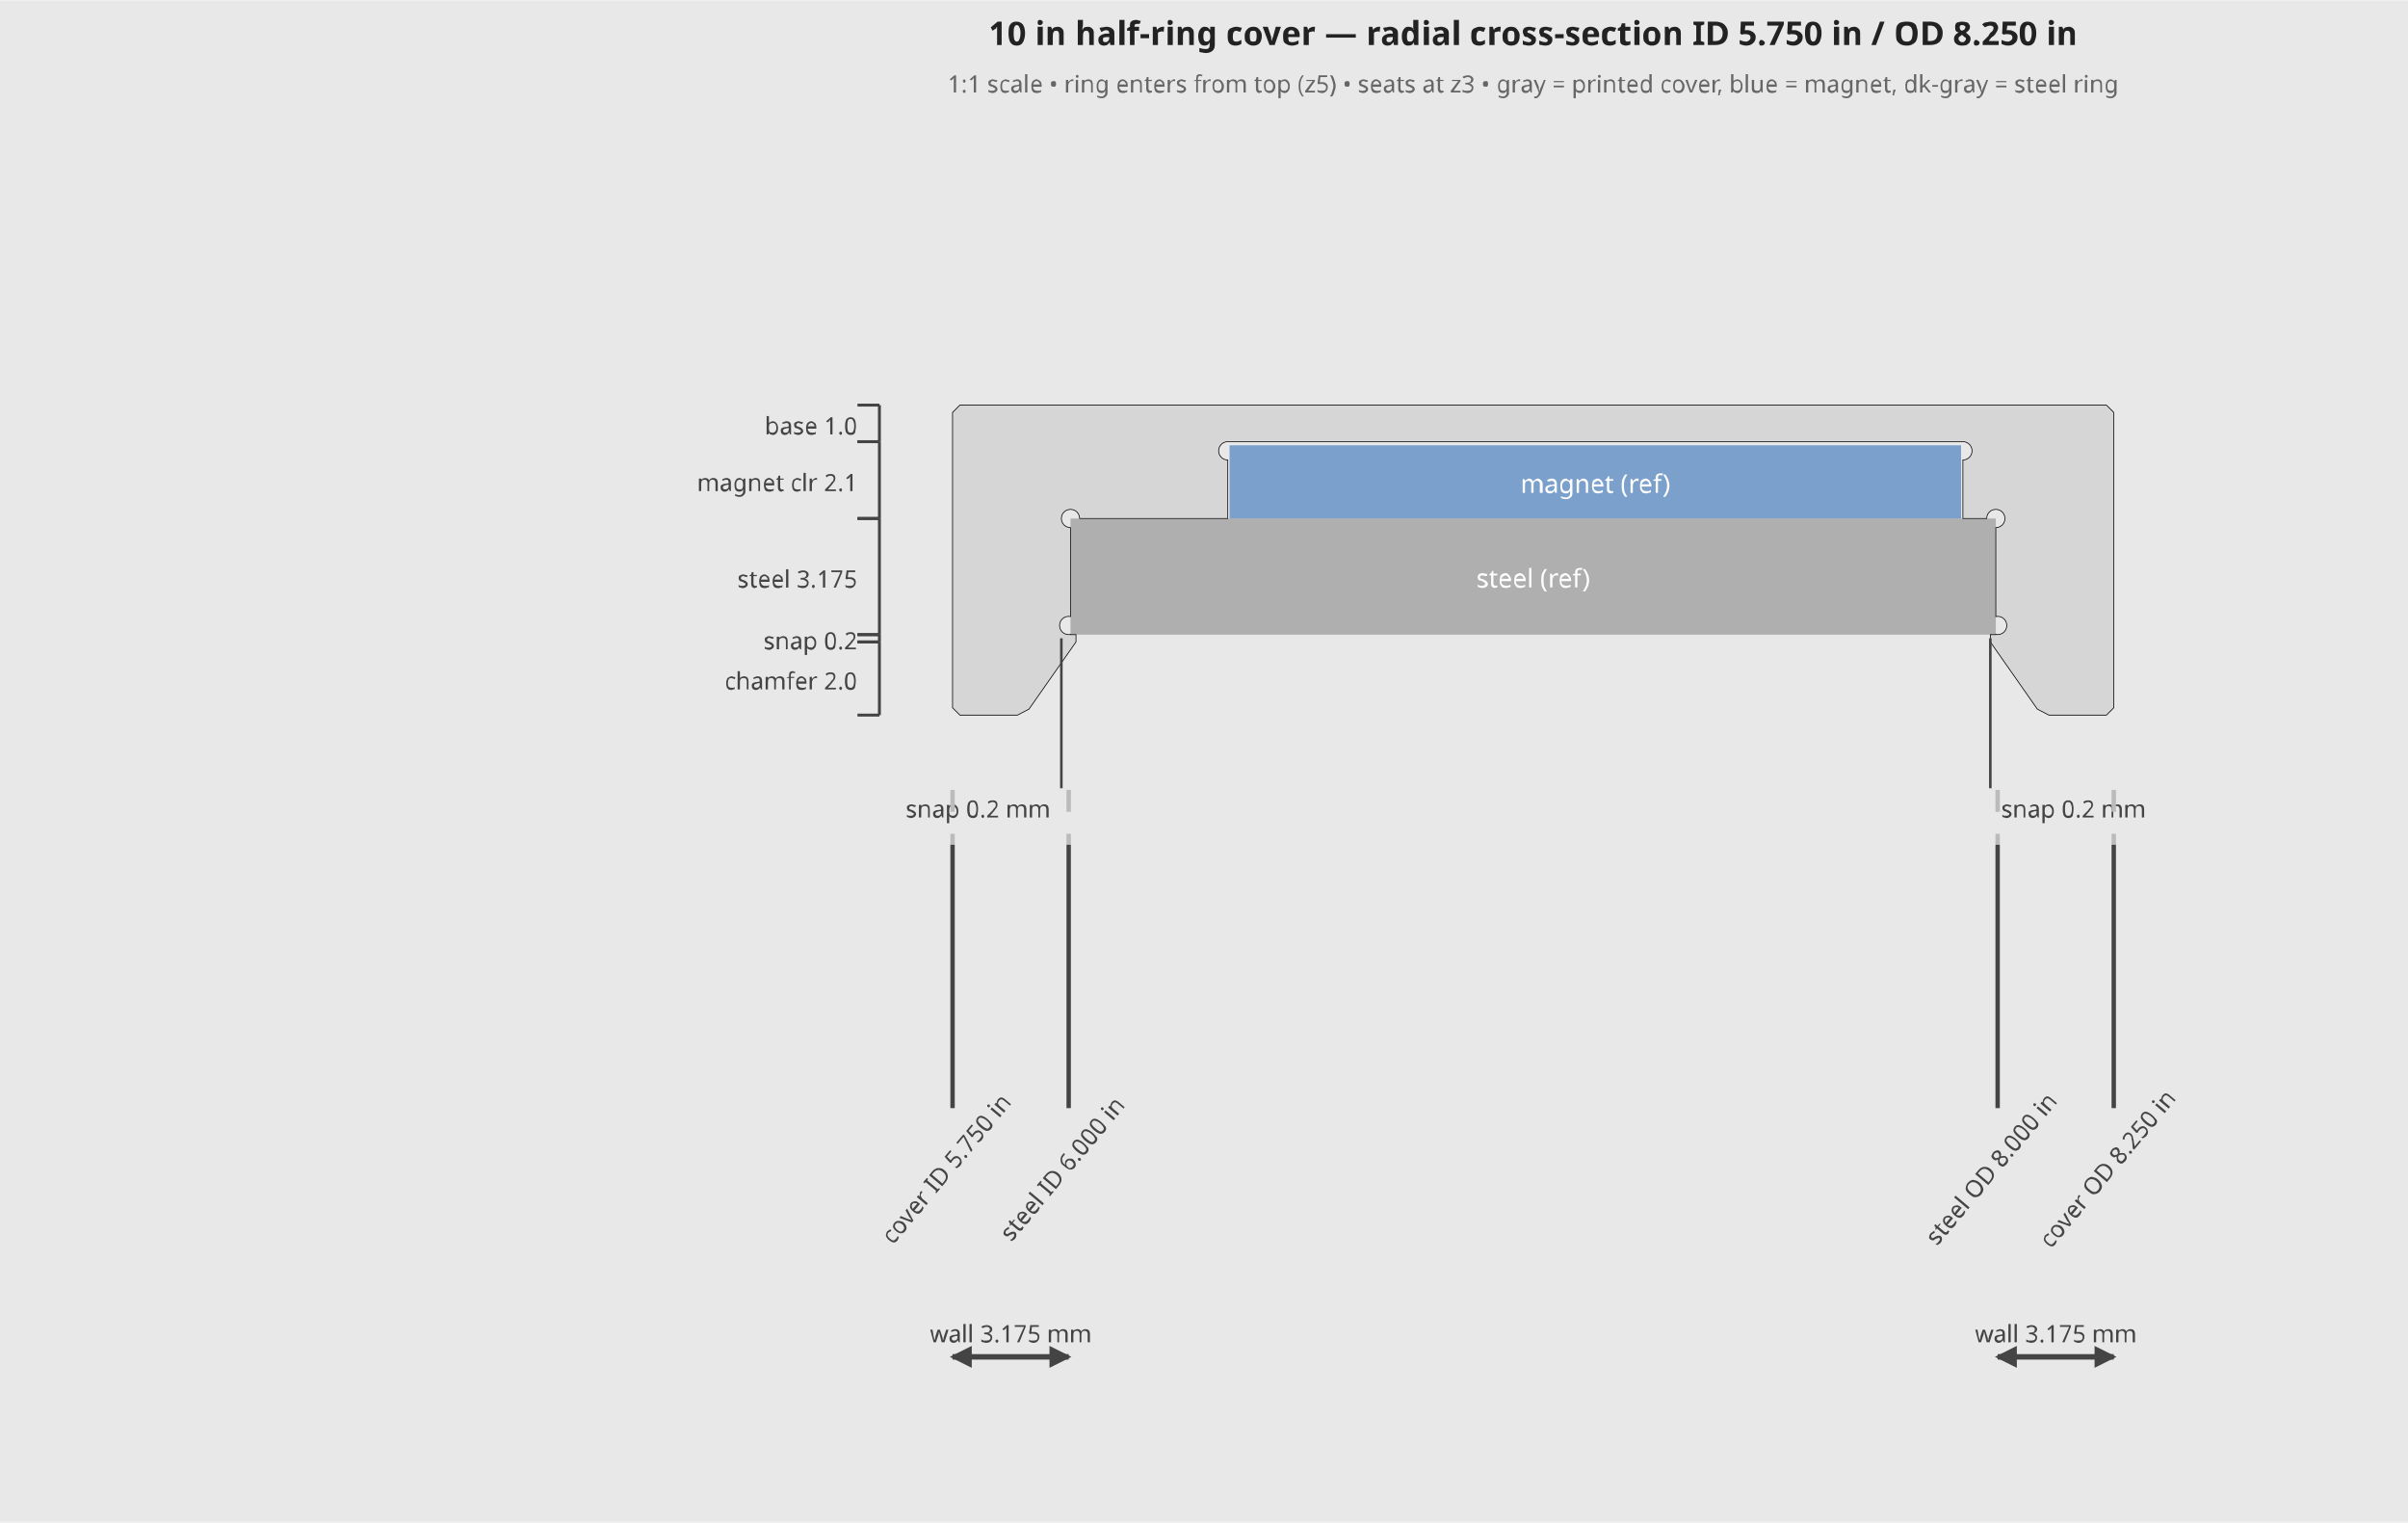
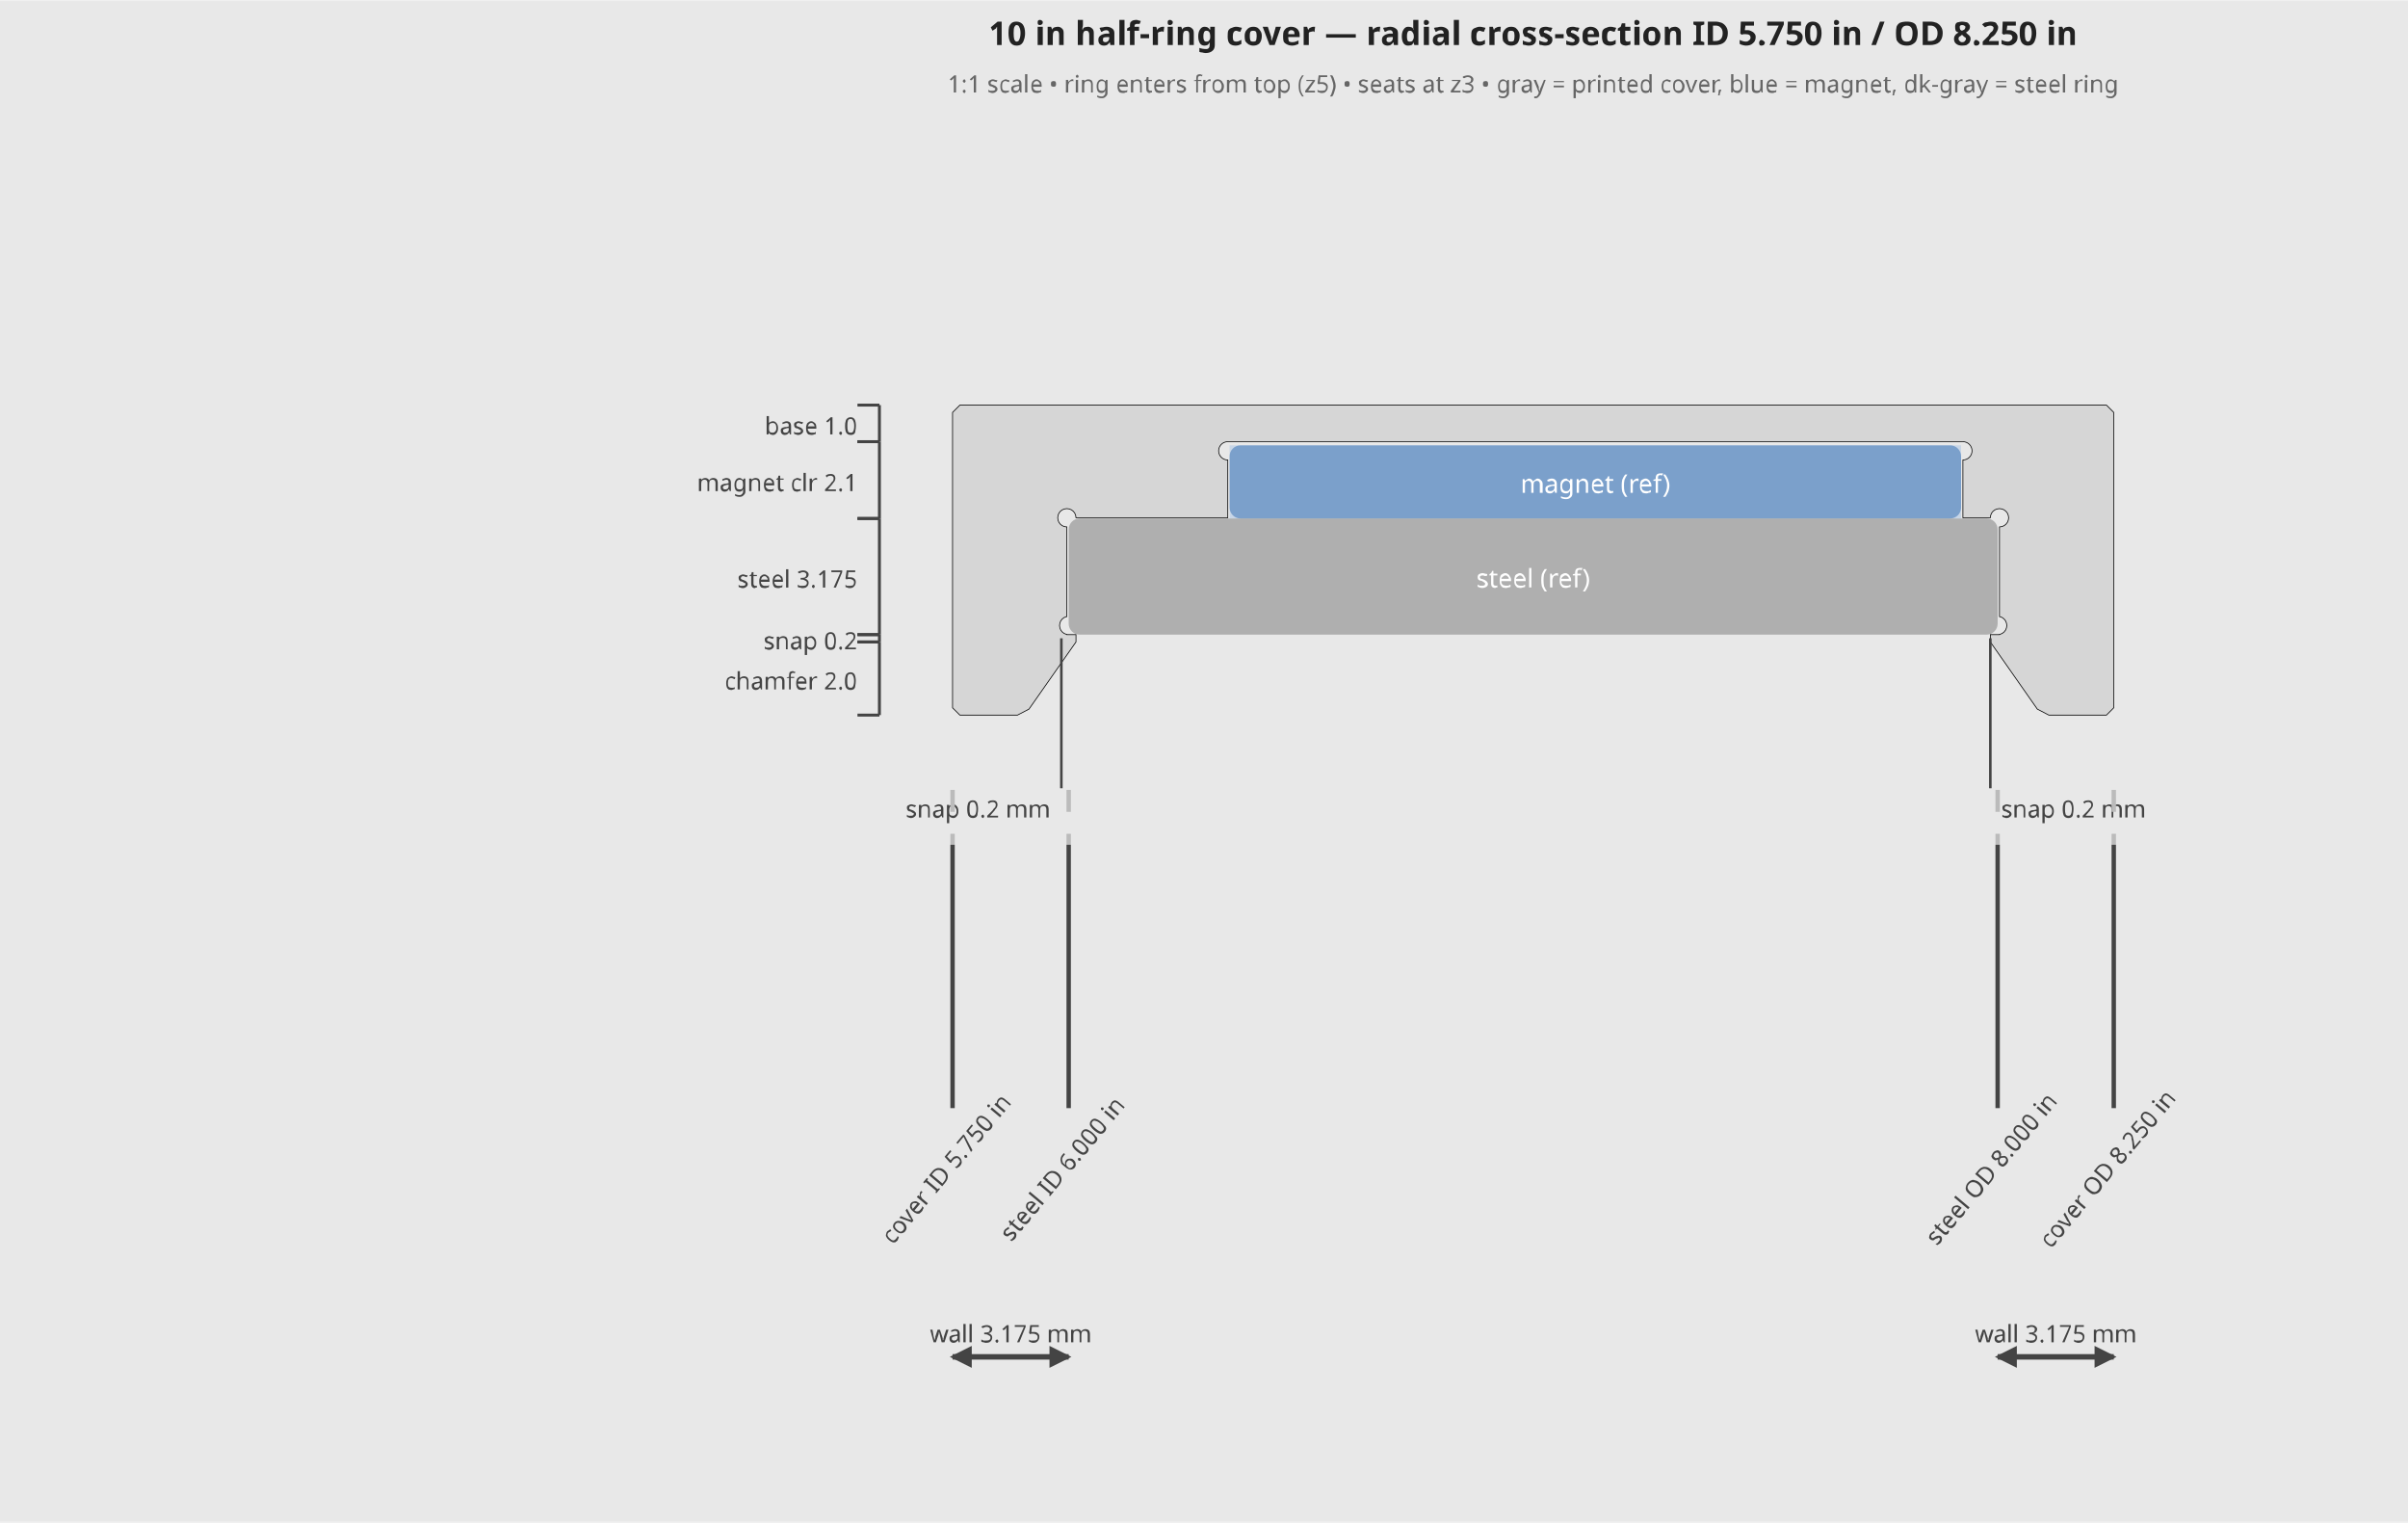
<svg xmlns="http://www.w3.org/2000/svg" width="65.8mm" height="41.6mm" viewBox="46.980 -11.045 65.840 41.565">
  <defs>
    <marker id="a1" markerWidth="4" markerHeight="4" refX="3.5" refY="2" orient="auto">
      <path d="M0,0 L4,2 L0,4 Z" fill="#444" />
    </marker>
    <marker id="a2" markerWidth="4" markerHeight="4" refX="0.5" refY="2" orient="auto">
      <path d="M4,0 L0,2 L4,4 Z" fill="#444" />
    </marker>
  </defs>
  <rect x="46.980" y="-11.045" width="65.840" height="41.565" fill="#e8e8e8" />
  <text x="88.900" y="-9.845" text-anchor="middle" font-family="sans-serif" font-size="0.9" font-weight="bold" fill="#222">10 in half-ring cover — radial cross-section  ID 5.750 in / OD 8.250 in</text>
  <text x="88.900" y="-8.545" text-anchor="middle" font-family="sans-serif" font-size="0.65" font-weight="normal" fill="#666">1:1 scale • ring enters from top (z5) • seats at z3 • gray = printed cover, blue = magnet, dk-gray = steel ring</text>
  <rect x="80.600" y="1.100" width="20.000" height="2.000" fill="#4a90e2" fill-opacity="0.2" stroke="none" />
-   <rect x="80.600" y="1.100" width="20.000" height="2.000" fill="#2e6bb0" fill-opacity="0.5" stroke="none" />
-   <rect x="76.250" y="3.100" width="25.300" height="3.175" fill="#777" fill-opacity="0.5" stroke="none" />
+   <rect x="80.600" y="1.100" width="20.000" height="2.000" fill="#2e6bb0" fill-opacity="0.5" stroke="none" rx="0.300" ry="0.300" />
+   <rect x="76.200" y="3.100" width="25.400" height="3.175" fill="#777" fill-opacity="0.5" stroke="none" rx="0.300" ry="0.300" />
  <text x="88.900" y="4.987" text-anchor="middle" font-family="sans-serif" font-size="0.7" font-weight="normal" fill="white">steel (ref)</text>
  <text x="90.600" y="2.400" text-anchor="middle" font-family="sans-serif" font-size="0.7" font-weight="normal" fill="white">magnet (ref)</text>
  <g transform="scale(1,-1)" stroke-linecap="round">
    <g fill="rgb(214,214,214)" stroke="rgb(0,0,0)" stroke-width="0.02" id="cover">
-       <path d="M 104.575,0.0 L 73.225,0.0 L 73.025,-0.2 L 73.025,-8.275 L 73.225,-8.475 L 74.8,-8.475 L 75.115,-8.311 Q 75.752,-7.401 76.4,-6.475 L 76.4,-6.275 L 76.25,-6.275 L 76.25,-6.268 L 76.2,-6.275 L 76.135,-6.266 L 76.075,-6.242 L 76.023,-6.202 L 75.983,-6.15 L 75.959,-6.09 L 75.95,-6.025 L 75.959,-5.96 L 75.983,-5.9 L 76.023,-5.848 L 76.075,-5.808 L 76.135,-5.784 L 76.2,-5.775 L 76.25,-5.782 L 76.25,-3.35 L 76.185,-3.341 L 76.125,-3.317 L 76.073,-3.277 L 76.033,-3.225 L 76.009,-3.165 L 76.0,-3.1 L 76.009,-3.035 L 76.033,-2.975 L 76.073,-2.923 L 76.125,-2.883 L 76.185,-2.859 L 76.25,-2.85 L 76.315,-2.859 L 76.375,-2.883 L 76.427,-2.923 L 76.467,-2.975 L 76.491,-3.035 L 76.5,-3.1 L 80.55,-3.1 L 80.55,-1.5 A 0.25,0.25 -90.0 0,0 80.55,-1.0 L 100.65,-1.0 A 0.25,0.25 -90.0 0,0 100.65,-1.5 L 100.65,-3.1 L 101.3,-3.1 L 101.309,-3.035 L 101.333,-2.975 L 101.373,-2.923 L 101.425,-2.883 L 101.485,-2.859 L 101.55,-2.85 L 101.615,-2.859 L 101.675,-2.883 L 101.727,-2.923 L 101.767,-2.975 L 101.791,-3.035 L 101.8,-3.1 L 101.791,-3.165 L 101.767,-3.225 L 101.727,-3.277 L 101.675,-3.317 L 101.615,-3.341 L 101.55,-3.35 L 101.55,-5.782 L 101.6,-5.775 L 101.665,-5.784 L 101.725,-5.808 L 101.777,-5.848 L 101.817,-5.9 L 101.841,-5.96 L 101.85,-6.025 L 101.841,-6.09 L 101.817,-6.15 L 101.777,-6.202 L 101.725,-6.242 L 101.665,-6.266 L 101.6,-6.275 L 101.55,-6.268 L 101.55,-6.275 L 101.4,-6.275 L 101.4,-6.475 Q 102.039,-7.387 102.685,-8.311 L 103.0,-8.475 L 104.575,-8.475 L 104.775,-8.275 L 104.775,-0.2 L 104.575,0.0" />
+       <path d="M 104.575,0.0 L 73.225,0.0 L 73.025,-0.2 L 73.025,-8.275 L 73.225,-8.475 L 74.8,-8.475 L 75.115,-8.311 Q 75.752,-7.401 76.4,-6.475 L 76.4,-6.275 L 76.15,-6.275 L 76.15,-6.268 L 76.135,-6.266 L 76.075,-6.242 L 76.023,-6.202 L 75.983,-6.15 L 75.959,-6.09 L 75.95,-6.025 L 75.959,-5.96 L 75.983,-5.9 L 76.023,-5.848 L 76.075,-5.808 L 76.135,-5.784 L 76.15,-5.782 L 76.15,-3.33 L 76.085,-3.321 L 76.025,-3.297 L 75.973,-3.257 L 75.933,-3.205 L 75.909,-3.145 L 75.9,-3.08 L 75.909,-3.015 L 75.933,-2.955 L 75.973,-2.903 L 76.025,-2.863 L 76.085,-2.839 L 76.15,-2.83 L 76.215,-2.839 L 76.275,-2.863 L 76.327,-2.903 L 76.367,-2.955 L 76.391,-3.015 L 76.4,-3.08 L 80.55,-3.08 L 80.55,-1.5 A 0.25,0.25 -90.0 0,0 80.55,-1.0 L 100.65,-1.0 A 0.25,0.25 -90.0 0,0 100.65,-1.5 L 100.65,-3.08 L 101.4,-3.08 L 101.409,-3.015 L 101.433,-2.955 L 101.473,-2.903 L 101.525,-2.863 L 101.585,-2.839 L 101.65,-2.83 L 101.715,-2.839 L 101.775,-2.863 L 101.827,-2.903 L 101.867,-2.955 L 101.891,-3.015 L 101.9,-3.08 L 101.891,-3.145 L 101.867,-3.205 L 101.827,-3.257 L 101.775,-3.297 L 101.715,-3.321 L 101.65,-3.33 L 101.65,-5.782 L 101.665,-5.784 L 101.725,-5.808 L 101.777,-5.848 L 101.817,-5.9 L 101.841,-5.96 L 101.85,-6.025 L 101.841,-6.09 L 101.817,-6.15 L 101.777,-6.202 L 101.725,-6.242 L 101.665,-6.266 L 101.65,-6.268 L 101.65,-6.275 L 101.4,-6.275 L 101.4,-6.475 Q 102.039,-7.387 102.685,-8.311 L 103.0,-8.475 L 104.575,-8.475 L 104.775,-8.275 L 104.775,-0.2 L 104.575,0.0" />
    </g>
  </g>
  <line x1="70.425" y1="0.000" x2="71.025" y2="0.000" stroke="#444" stroke-width="0.08" />
  <line x1="70.425" y1="1.000" x2="71.025" y2="1.000" stroke="#444" stroke-width="0.08" />
  <line x1="71.025" y1="0.000" x2="71.025" y2="1.000" stroke="#444" stroke-width="0.08" />
  <text x="70.425" y="0.800" text-anchor="end" font-family="sans-serif" font-size="0.65" font-weight="normal" fill="#444">base 1.0</text>
  <line x1="70.425" y1="1.000" x2="71.025" y2="1.000" stroke="#444" stroke-width="0.08" />
  <line x1="70.425" y1="3.100" x2="71.025" y2="3.100" stroke="#444" stroke-width="0.08" />
  <line x1="71.025" y1="1.000" x2="71.025" y2="3.100" stroke="#444" stroke-width="0.08" />
  <text x="70.425" y="2.350" text-anchor="end" font-family="sans-serif" font-size="0.65" font-weight="normal" fill="#444">magnet clr 2.1</text>
  <line x1="70.425" y1="3.100" x2="71.025" y2="3.100" stroke="#444" stroke-width="0.08" />
  <line x1="70.425" y1="6.275" x2="71.025" y2="6.275" stroke="#444" stroke-width="0.08" />
  <line x1="71.025" y1="3.100" x2="71.025" y2="6.275" stroke="#444" stroke-width="0.08" />
  <text x="70.425" y="4.987" text-anchor="end" font-family="sans-serif" font-size="0.65" font-weight="normal" fill="#444">steel 3.175</text>
  <line x1="70.425" y1="6.275" x2="71.025" y2="6.275" stroke="#444" stroke-width="0.08" />
  <line x1="70.425" y1="6.475" x2="71.025" y2="6.475" stroke="#444" stroke-width="0.08" />
  <line x1="71.025" y1="6.275" x2="71.025" y2="6.475" stroke="#444" stroke-width="0.08" />
  <text x="70.425" y="6.675" text-anchor="end" font-family="sans-serif" font-size="0.65" font-weight="normal" fill="#444">snap 0.2</text>
  <line x1="70.425" y1="6.475" x2="71.025" y2="6.475" stroke="#444" stroke-width="0.08" />
  <line x1="70.425" y1="8.475" x2="71.025" y2="8.475" stroke="#444" stroke-width="0.08" />
  <line x1="71.025" y1="6.475" x2="71.025" y2="8.475" stroke="#444" stroke-width="0.08" />
  <text x="70.425" y="7.775" text-anchor="end" font-family="sans-serif" font-size="0.65" font-weight="normal" fill="#444">chamfer 2.0</text>
  <line x1="76.000" y1="6.375" x2="76.000" y2="10.475" stroke="#444" stroke-width="0.07" />
  <text x="75.700" y="11.275" text-anchor="end" font-family="sans-serif" font-size="0.65" font-weight="normal" fill="#444">snap 0.2 mm</text>
  <line x1="101.400" y1="6.375" x2="101.400" y2="10.475" stroke="#444" stroke-width="0.07" />
  <text x="101.700" y="11.275" text-anchor="start" font-family="sans-serif" font-size="0.65" font-weight="normal" fill="#444">snap 0.2 mm</text>
  <line x1="73.025" y1="10.520" x2="73.025" y2="12.020" stroke="#bbb" stroke-width="0.12" stroke-dasharray="0.6,0.6" />
  <line x1="73.025" y1="12.020" x2="73.025" y2="19.220" stroke="#444" stroke-width="0.12" />
  <text x="73.025" y="21.020" text-anchor="middle" font-family="sans-serif" font-size="0.65" font-weight="normal" fill="#444" transform="rotate(-50,73.025,21.020)">cover ID 5.750 in</text>
  <line x1="76.200" y1="10.520" x2="76.200" y2="12.020" stroke="#bbb" stroke-width="0.12" stroke-dasharray="0.6,0.6" />
  <line x1="76.200" y1="12.020" x2="76.200" y2="19.220" stroke="#444" stroke-width="0.12" />
  <text x="76.200" y="21.020" text-anchor="middle" font-family="sans-serif" font-size="0.65" font-weight="normal" fill="#444" transform="rotate(-50,76.200,21.020)">steel ID 6.000 in</text>
  <line x1="101.600" y1="10.520" x2="101.600" y2="12.020" stroke="#bbb" stroke-width="0.12" stroke-dasharray="0.6,0.6" />
  <line x1="101.600" y1="12.020" x2="101.600" y2="19.220" stroke="#444" stroke-width="0.12" />
  <text x="101.600" y="21.020" text-anchor="middle" font-family="sans-serif" font-size="0.65" font-weight="normal" fill="#444" transform="rotate(-50,101.600,21.020)">steel OD 8.000 in</text>
  <line x1="104.775" y1="10.520" x2="104.775" y2="12.020" stroke="#bbb" stroke-width="0.12" stroke-dasharray="0.6,0.6" />
  <line x1="104.775" y1="12.020" x2="104.775" y2="19.220" stroke="#444" stroke-width="0.12" />
  <text x="104.775" y="21.020" text-anchor="middle" font-family="sans-serif" font-size="0.65" font-weight="normal" fill="#444" transform="rotate(-50,104.775,21.020)">cover OD 8.250 in</text>
  <line x1="73.025" y1="26.020" x2="76.200" y2="26.020" stroke="#444" stroke-width="0.15" marker-start="url(#a2)" marker-end="url(#a1)" />
  <text x="74.612" y="25.620" text-anchor="middle" font-family="sans-serif" font-size="0.65" font-weight="normal" fill="#444">wall 3.175 mm</text>
  <line x1="101.600" y1="26.020" x2="104.775" y2="26.020" stroke="#444" stroke-width="0.15" marker-start="url(#a2)" marker-end="url(#a1)" />
  <text x="103.188" y="25.620" text-anchor="middle" font-family="sans-serif" font-size="0.65" font-weight="normal" fill="#444">wall 3.175 mm</text>
</svg>
